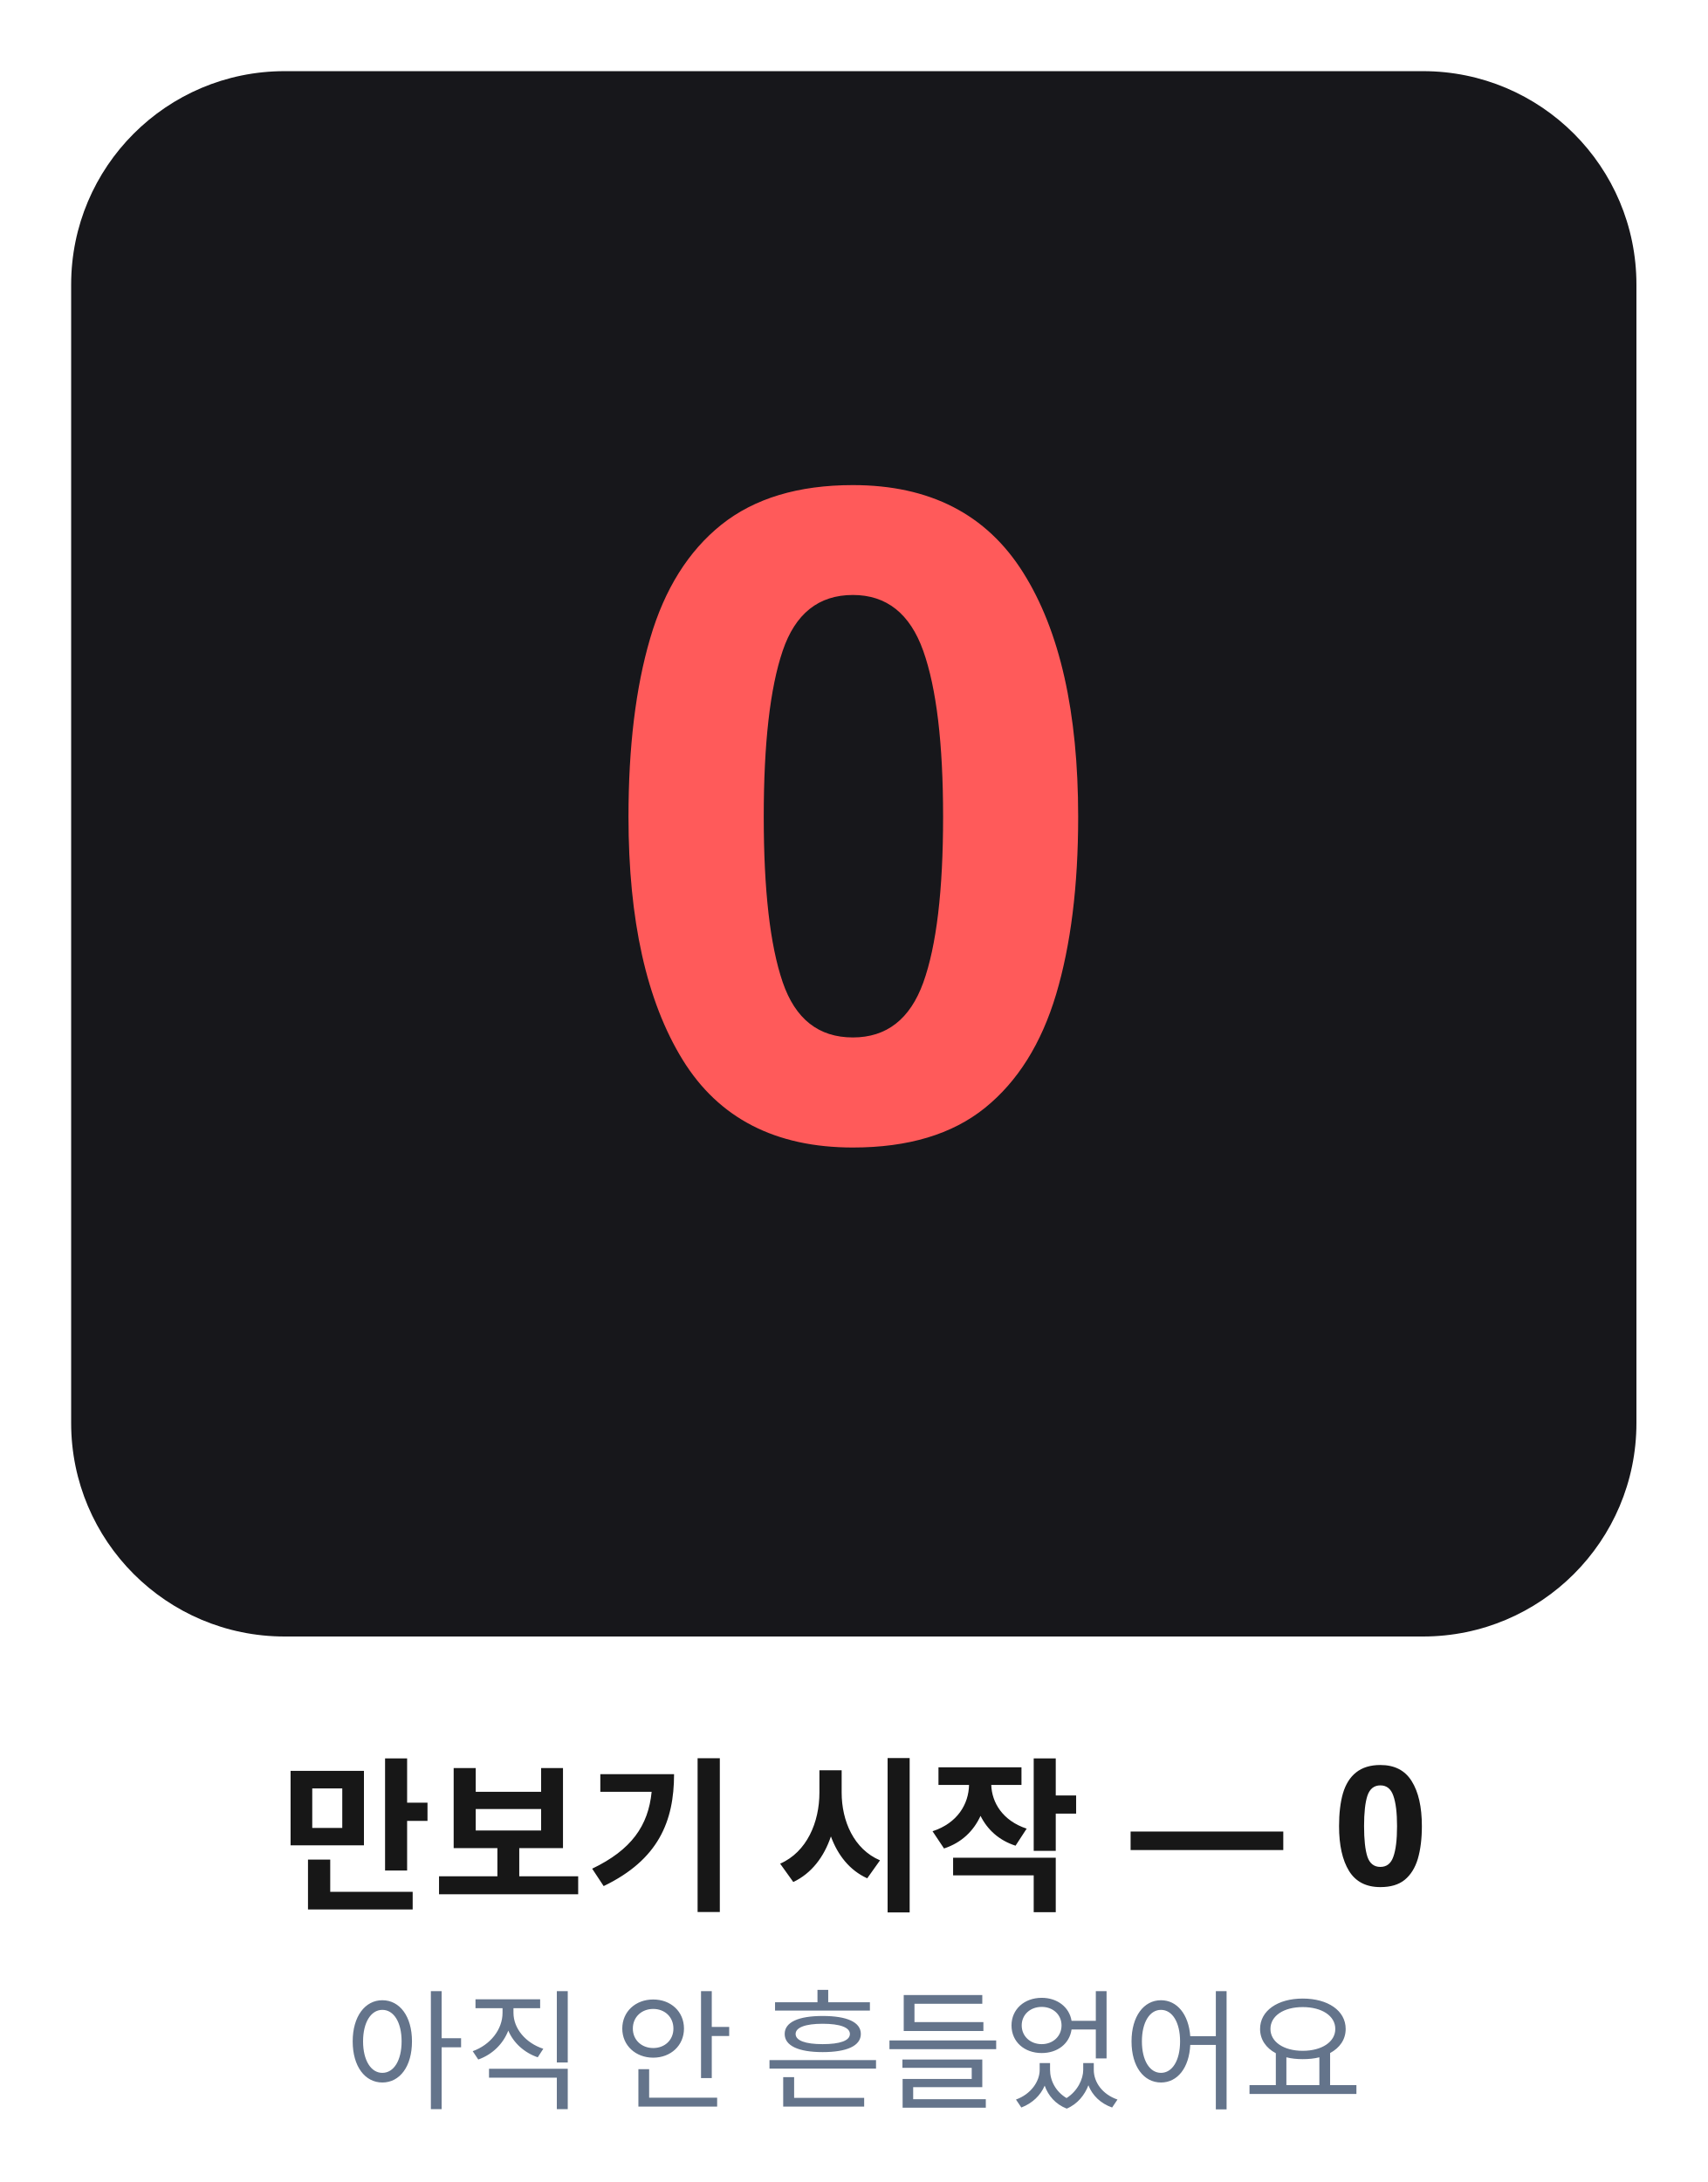
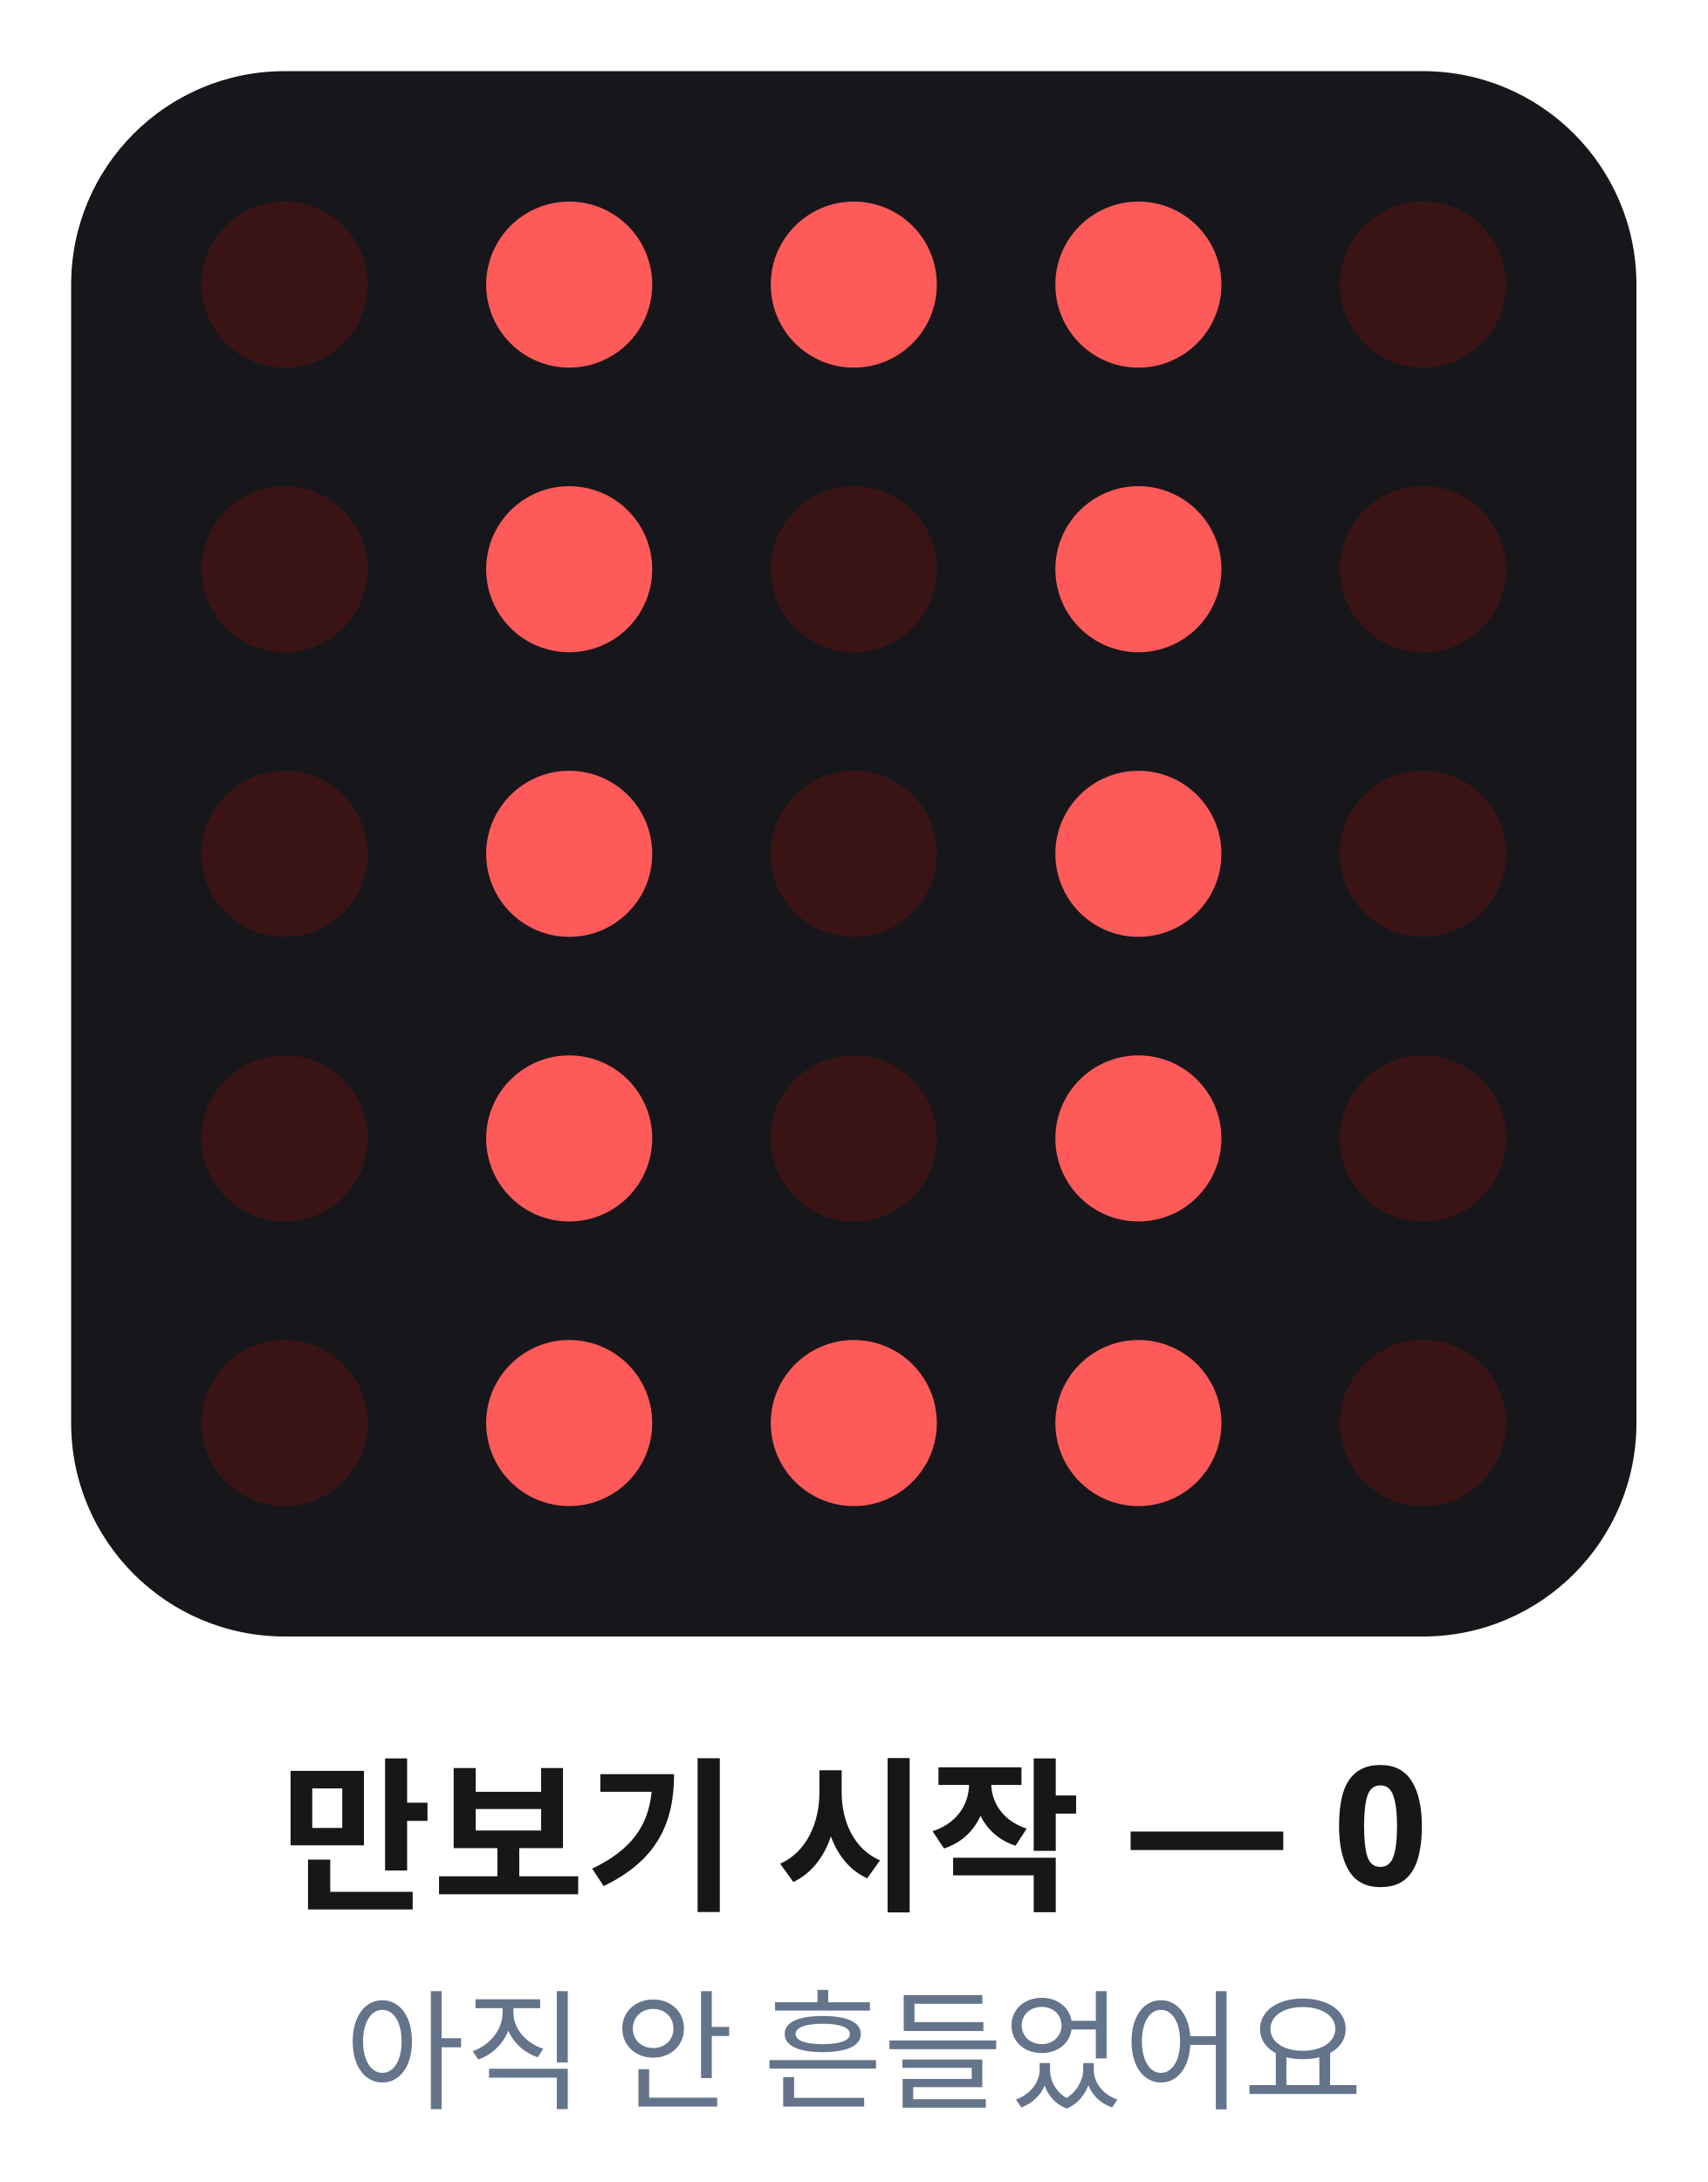
<svg xmlns="http://www.w3.org/2000/svg" viewBox="0 0 144 184" font-family="'Noto Sans KR','Malgun Gothic','Apple SD Gothic Neo',sans-serif">
  <rect x="6" y="6" width="132" height="132" rx="18" fill="#17171b" />
-   <text x="72" y="96" text-anchor="middle" font-size="76" font-weight="800" fill="#ff5a5a">0</text>
+   <g fill="#3a1414">
+     <circle cx="24" cy="24" r="7" />
+     <circle cx="48" cy="24" r="7" />
+     <circle cx="72" cy="24" r="7" />
+     <circle cx="96" cy="24" r="7" />
+     <circle cx="120" cy="24" r="7" />
+     <circle cx="24" cy="48" r="7" />
+     <circle cx="48" cy="48" r="7" />
+     <circle cx="72" cy="48" r="7" />
+     <circle cx="96" cy="48" r="7" />
+     <circle cx="120" cy="48" r="7" />
+     <circle cx="24" cy="72" r="7" />
+     <circle cx="48" cy="72" r="7" />
+     <circle cx="72" cy="72" r="7" />
+     <circle cx="96" cy="72" r="7" />
+     <circle cx="120" cy="72" r="7" />
+     <circle cx="24" cy="96" r="7" />
+     <circle cx="48" cy="96" r="7" />
+     <circle cx="72" cy="96" r="7" />
+     <circle cx="96" cy="96" r="7" />
+     <circle cx="120" cy="96" r="7" />
+     <circle cx="24" cy="120" r="7" />
+     <circle cx="48" cy="120" r="7" />
+     <circle cx="72" cy="120" r="7" />
+     <circle cx="96" cy="120" r="7" />
+     <circle cx="120" cy="120" r="7" />
+   </g>
+   <g fill="#ff5a5a">
+     <circle cx="48" cy="24" r="7" />
+     <circle cx="72" cy="24" r="7" />
+     <circle cx="96" cy="24" r="7" />
+     <circle cx="48" cy="48" r="7" />
+     <circle cx="96" cy="48" r="7" />
+     <circle cx="48" cy="72" r="7" />
+     <circle cx="96" cy="72" r="7" />
+     <circle cx="48" cy="96" r="7" />
+     <circle cx="96" cy="96" r="7" />
+     <circle cx="48" cy="120" r="7" />
+     <circle cx="72" cy="120" r="7" />
+     <circle cx="96" cy="120" r="7" />
+   </g>
  <text x="72" y="160" text-anchor="middle" font-size="14" font-weight="700" fill="#171717">만보기 시작 — 0</text>
  <text x="72" y="177" text-anchor="middle" font-size="11" fill="#64748b">아직 안 흔들었어요</text>
</svg>
